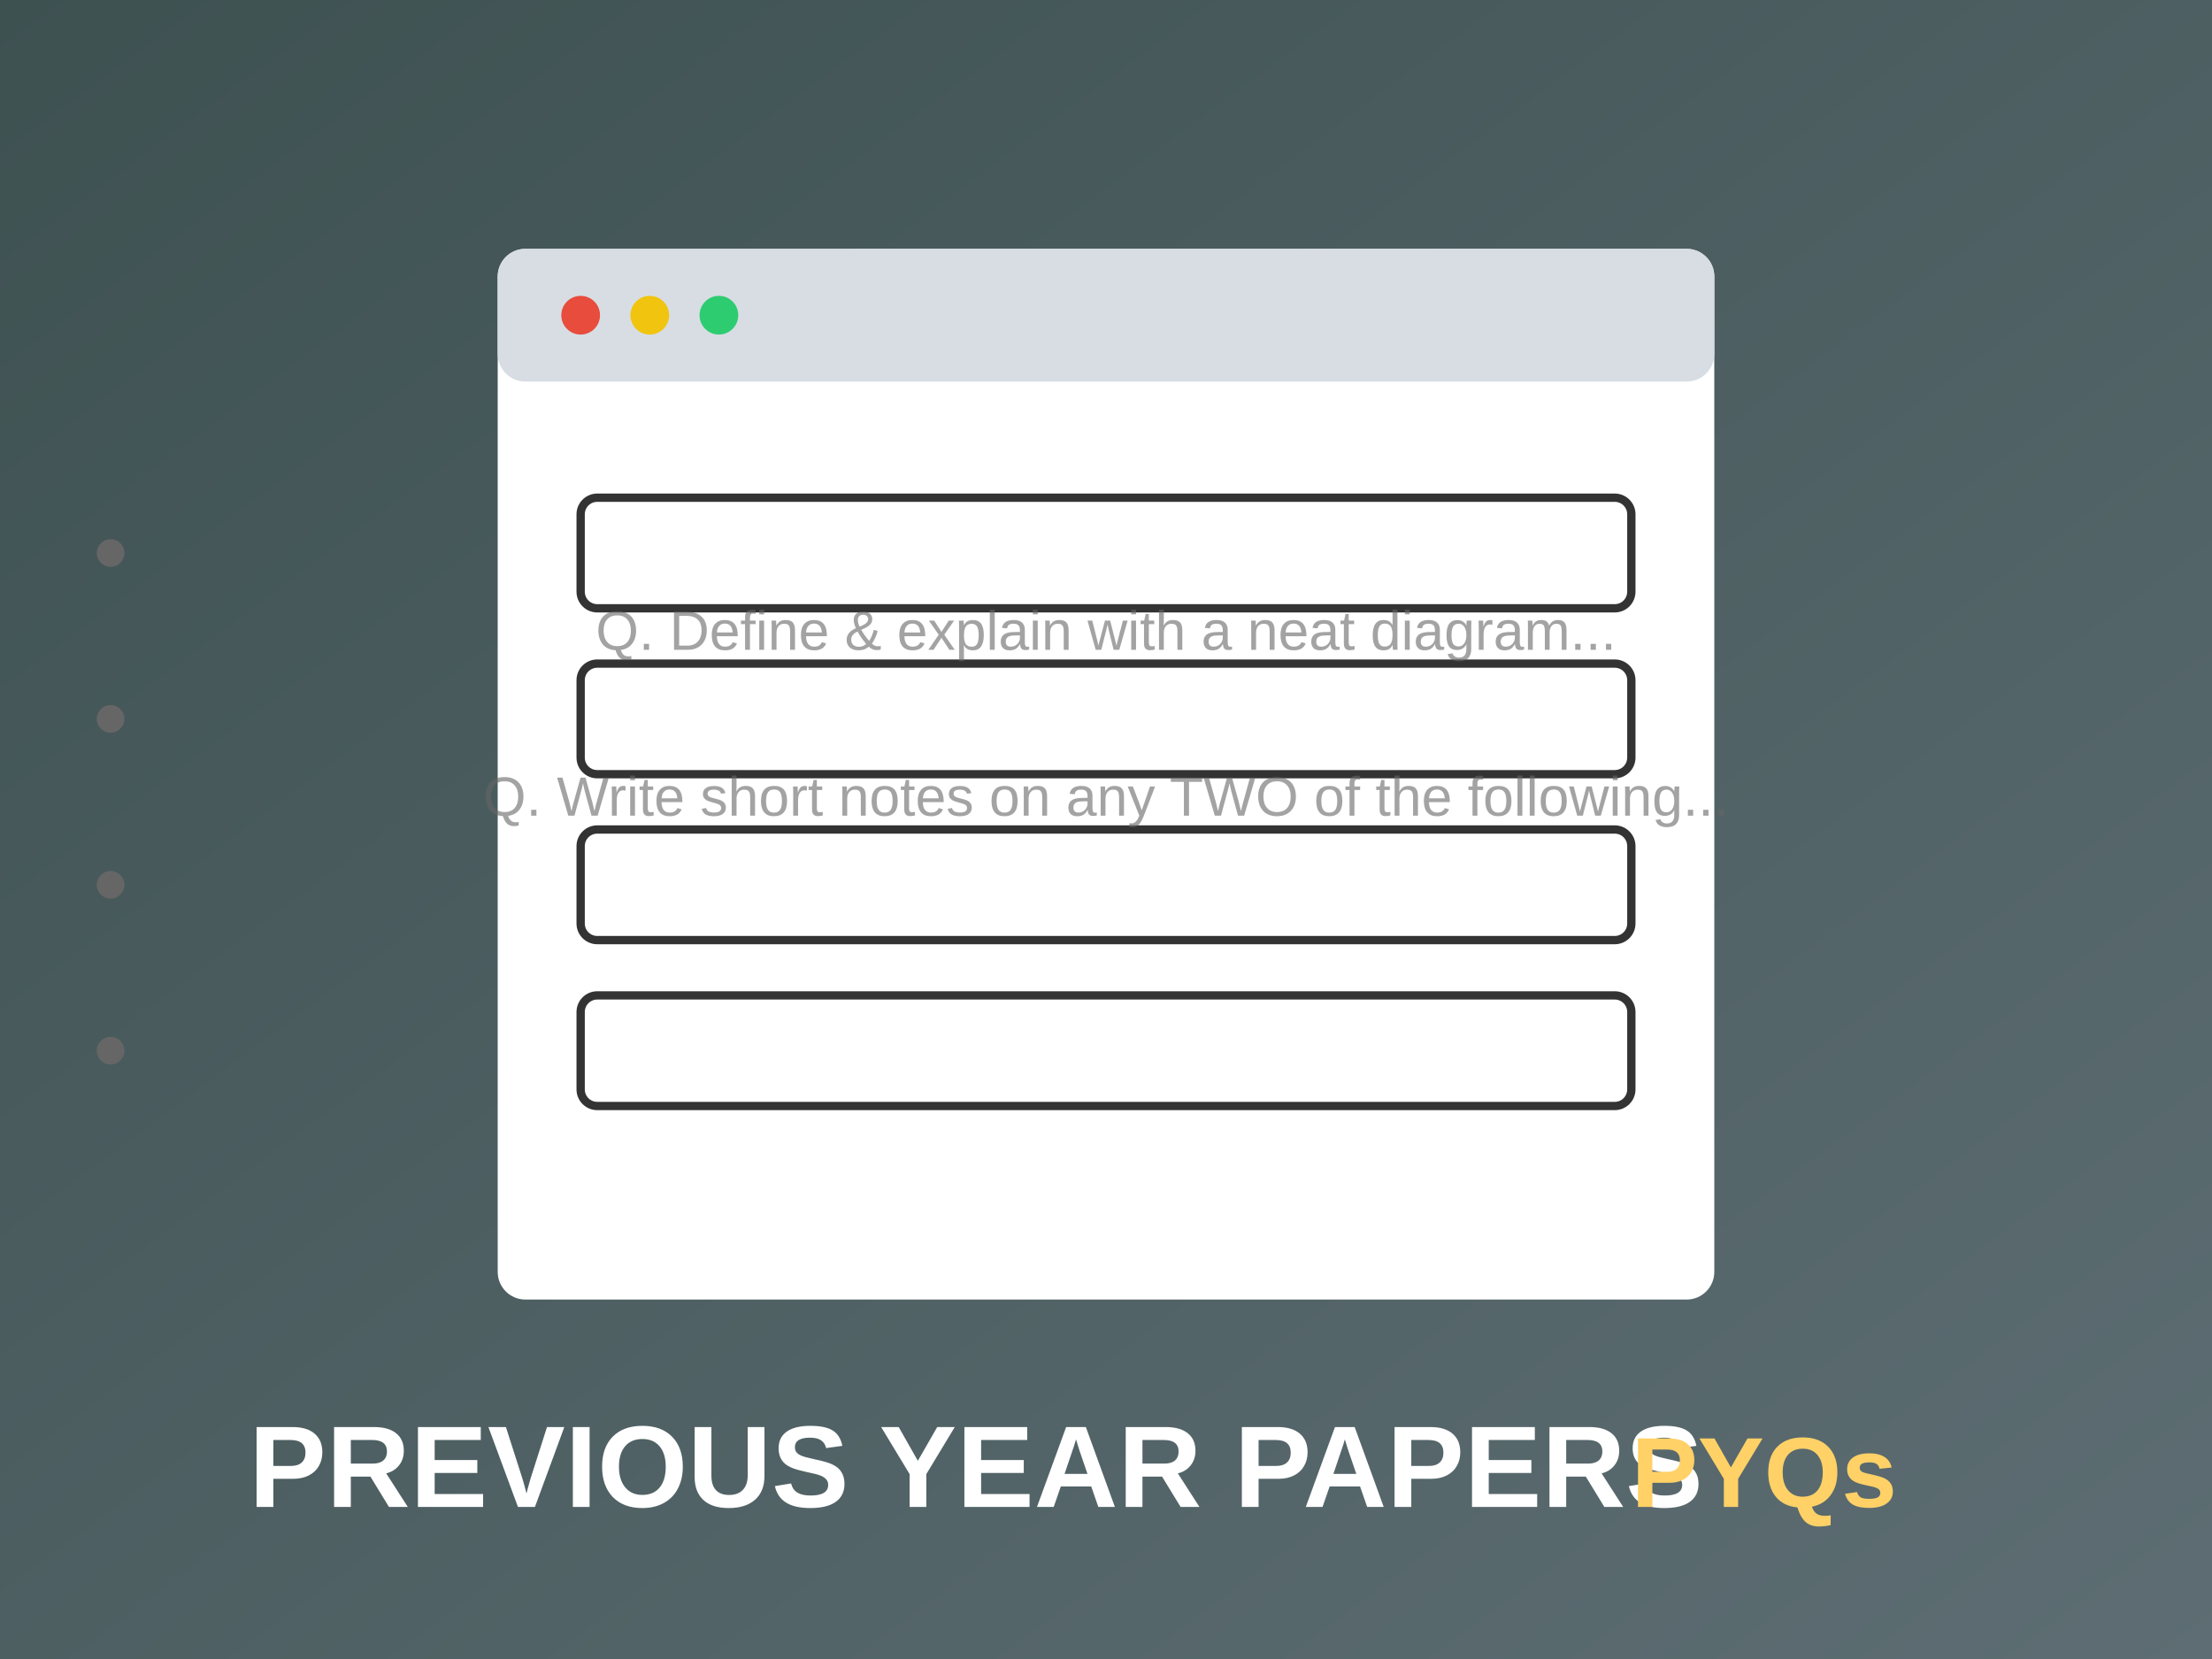
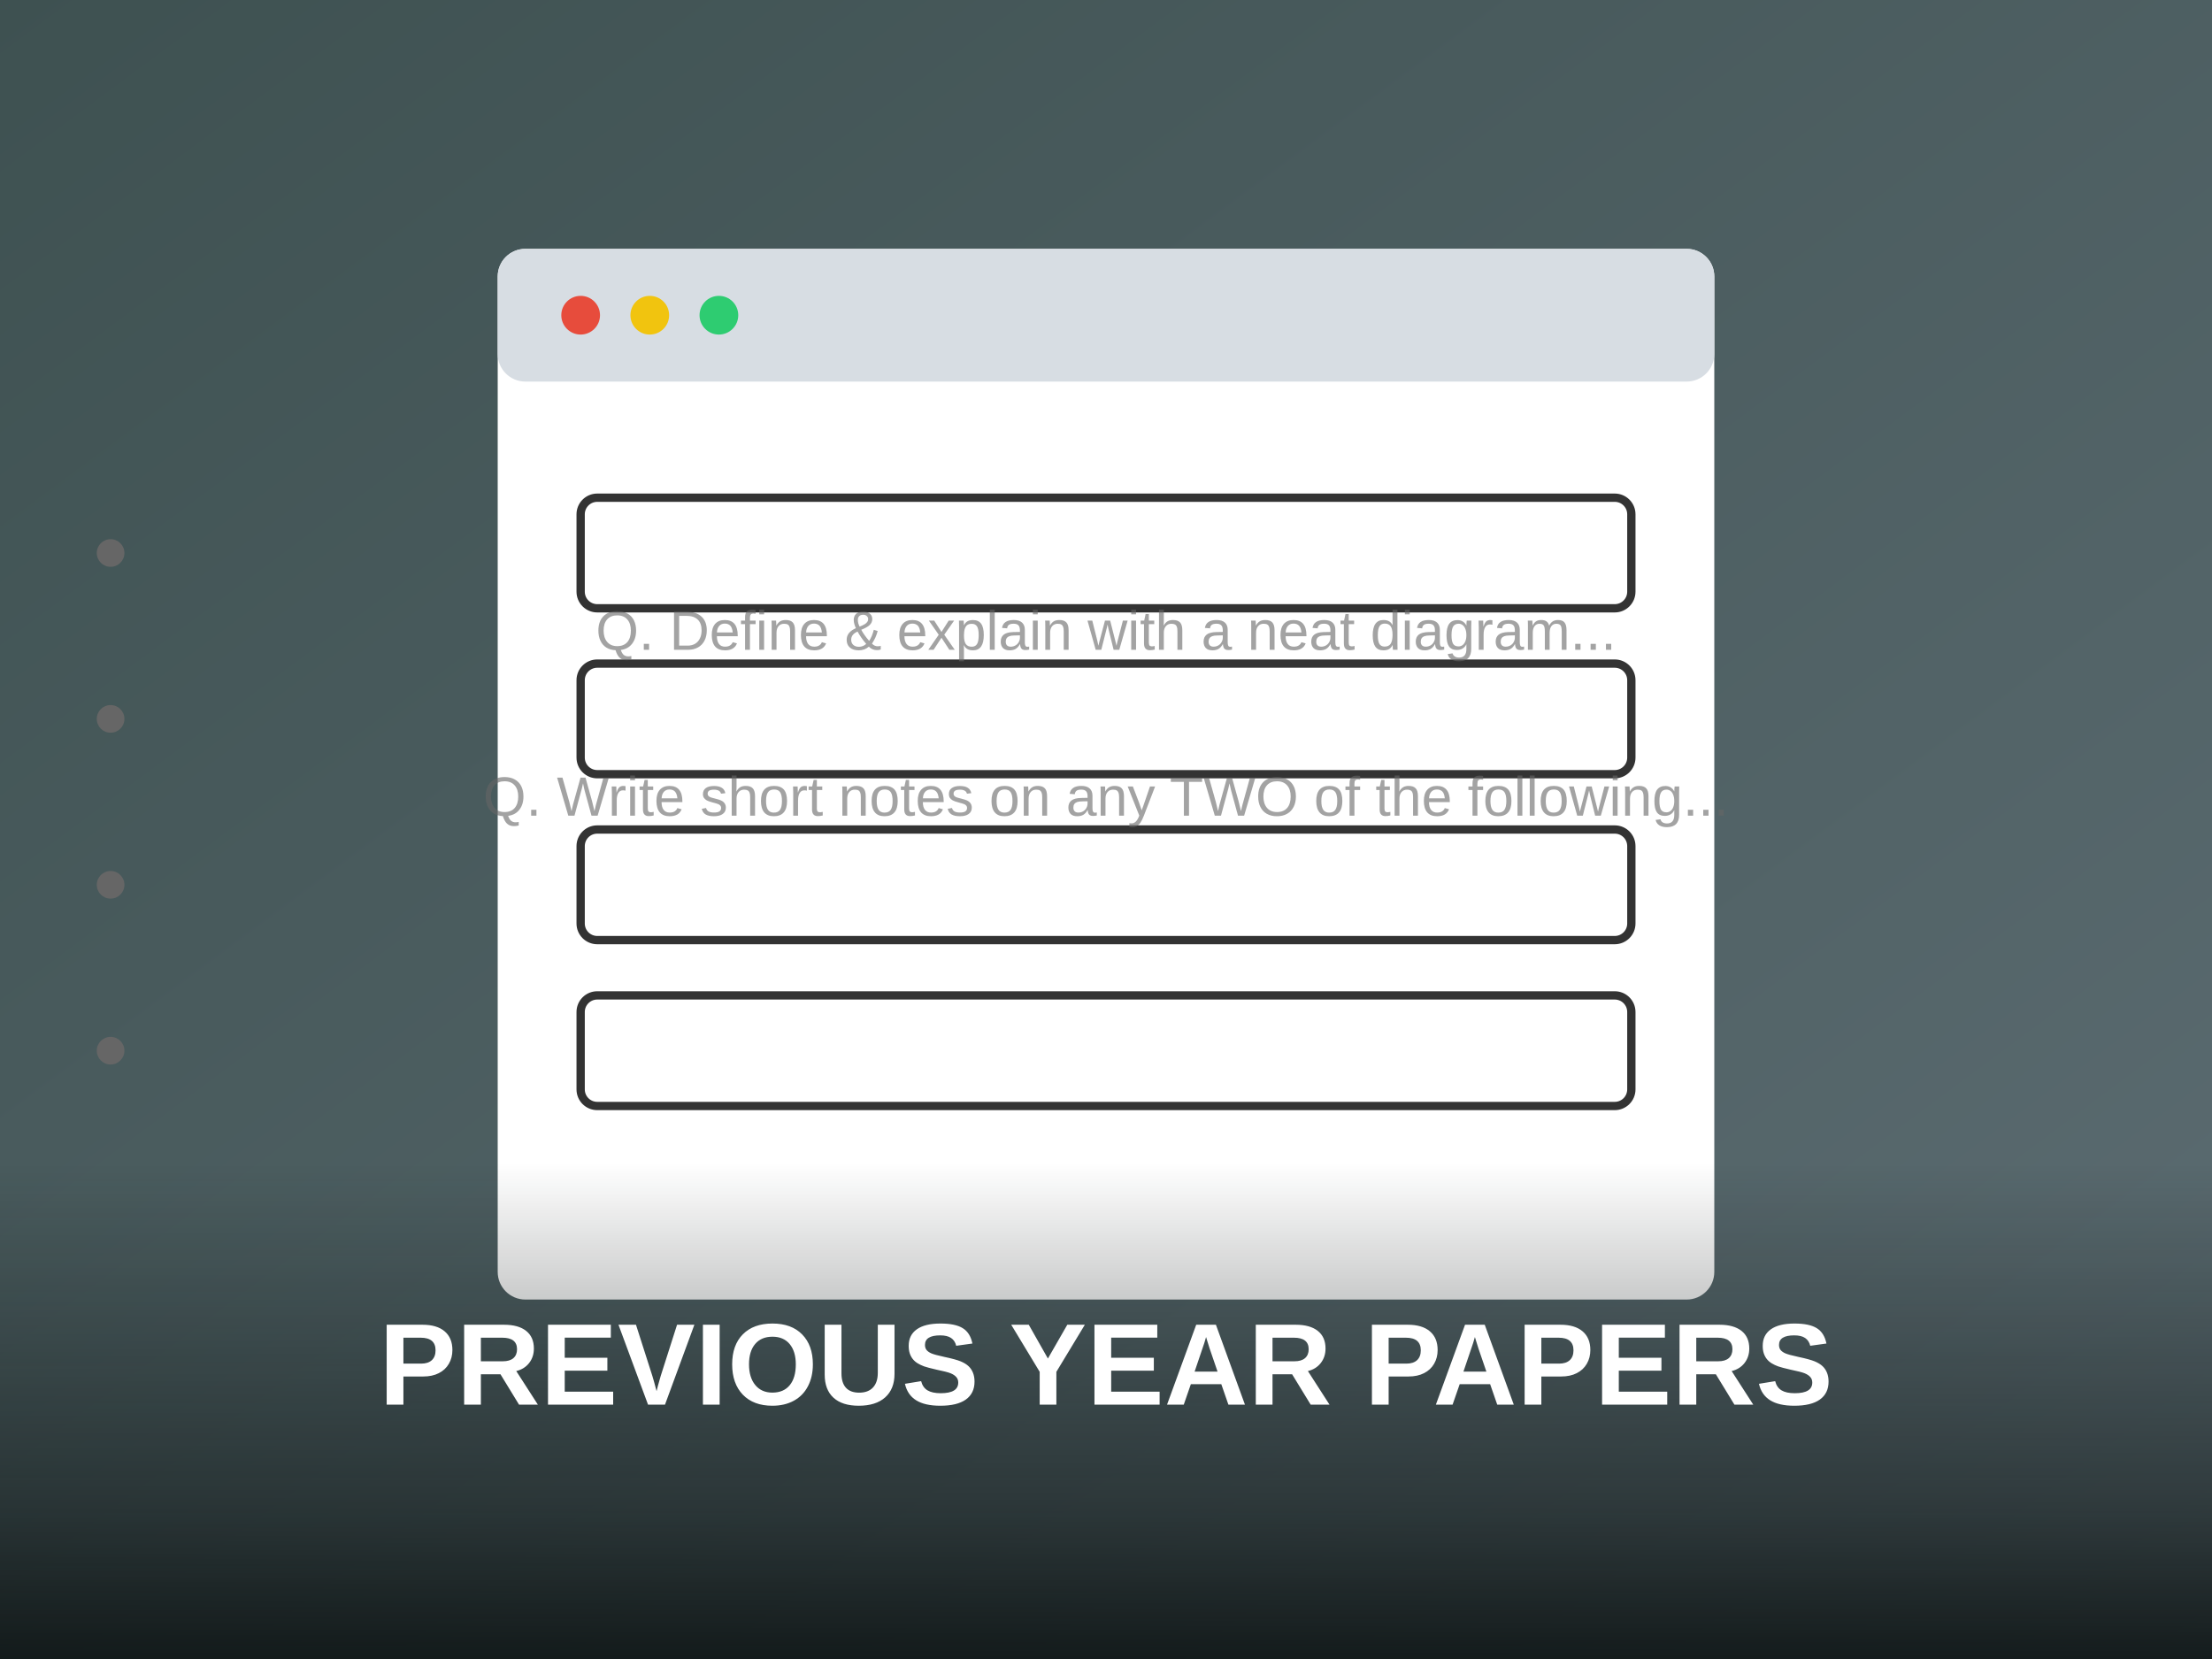
<svg xmlns="http://www.w3.org/2000/svg" width="800" height="600" viewBox="0 0 800 600">
  <defs>
    <linearGradient id="bg" x1="0" y1="0" x2="1" y2="1">
      <stop offset="0%" stop-color="#3e5151" />
      <stop offset="100%" stop-color="#5d6d73" />
+     </linearGradient>
+     <linearGradient id="safeZone" x1="0" y1="0" x2="0" y2="1">
+       <stop offset="0%" stop-color="#0b1111" stop-opacity="0" />
+       <stop offset="70%" stop-color="#0b1111" stop-opacity="0.55" />
+       <stop offset="100%" stop-color="#0b1111" stop-opacity="0.88" />
    </linearGradient>
  </defs>
  <rect width="800" height="600" fill="url(#bg)" />
  <rect x="180" y="90" width="440" height="380" rx="10" fill="#ffffff" />
  <rect x="180" y="90" width="440" height="48" rx="10" fill="#d7dde3" />
  <circle cx="210" cy="114" r="7" fill="#e74c3c" />
  <circle cx="235" cy="114" r="7" fill="#f1c40f" />
  <circle cx="260" cy="114" r="7" fill="#2ecc71" />
  <g transform="translate(210,180)" stroke="#333" stroke-width="3" fill="none">
    <rect x="0" y="0" width="380" height="40" rx="6" />
    <rect x="0" y="60" width="380" height="40" rx="6" />
    <rect x="0" y="120" width="380" height="40" rx="6" />
    <rect x="0" y="180" width="380" height="40" rx="6" />
  </g>
  <g fill="#666">
    <circle cx="40" cy="200" r="5" />
    <circle cx="40" cy="260" r="5" />
    <circle cx="40" cy="320" r="5" />
    <circle cx="40" cy="380" r="5" />
  </g>
  <text x="400" y="235" text-anchor="middle" fill="#666" font-family="Arial, sans-serif" font-size="20" opacity="0.6">Q. Define &amp; explain with a neat diagram...</text>
  <text x="400" y="295" text-anchor="middle" fill="#666" font-family="Arial, sans-serif" font-size="20" opacity="0.6">Q. Write short notes on any TWO of the following...</text>
-   <text x="90" y="545" fill="#ffffff" font-family="Arial, sans-serif" font-size="42" font-weight="bold">PREVIOUS YEAR PAPERS</text>
-   <text x="590" y="545" fill="#ffd166" font-family="Arial, sans-serif" font-size="36" font-weight="bold">PYQs</text>
+   <rect x="0" y="420" width="800" height="180" fill="url(#safeZone)" />
+   <text x="400" y="508" text-anchor="middle" fill="#ffffff" font-family="Arial, sans-serif" font-size="42" font-weight="bold">PREVIOUS YEAR PAPERS</text>
</svg>
